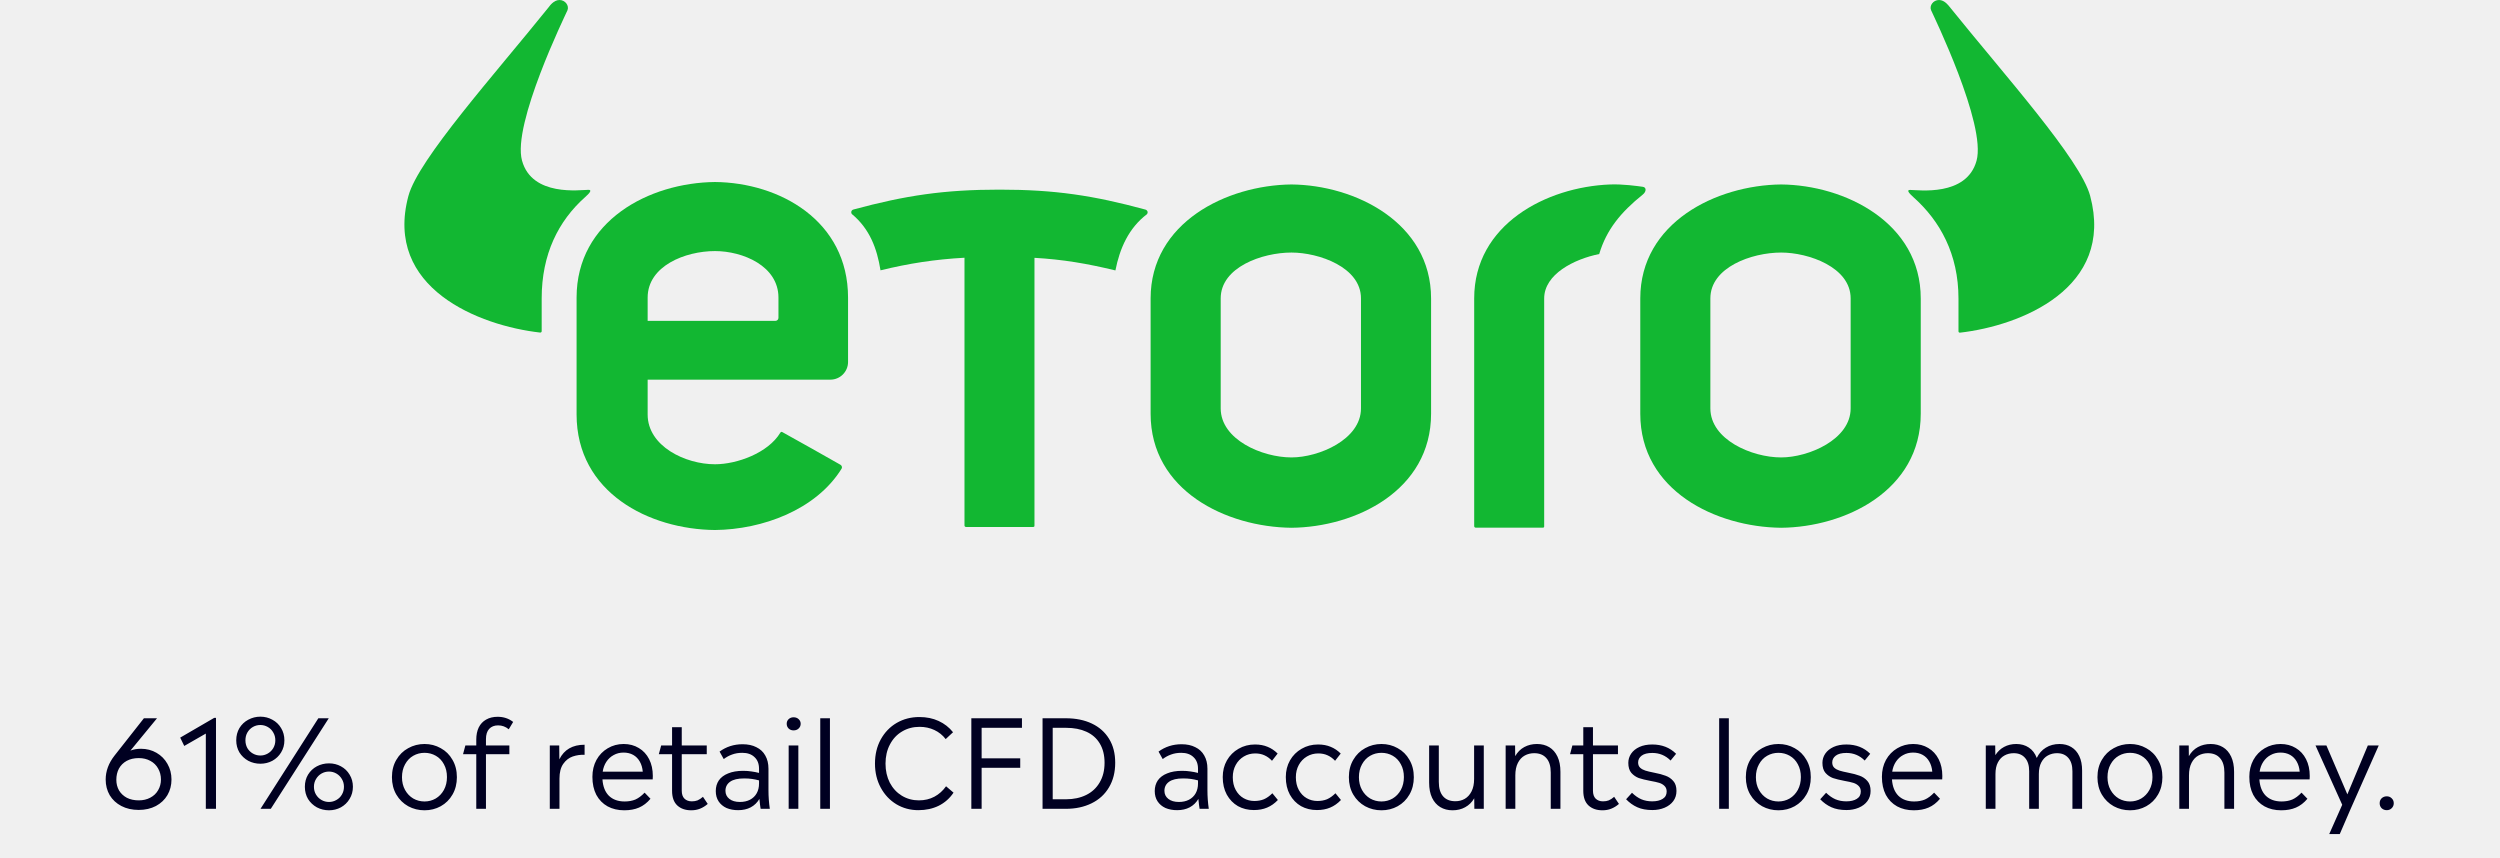
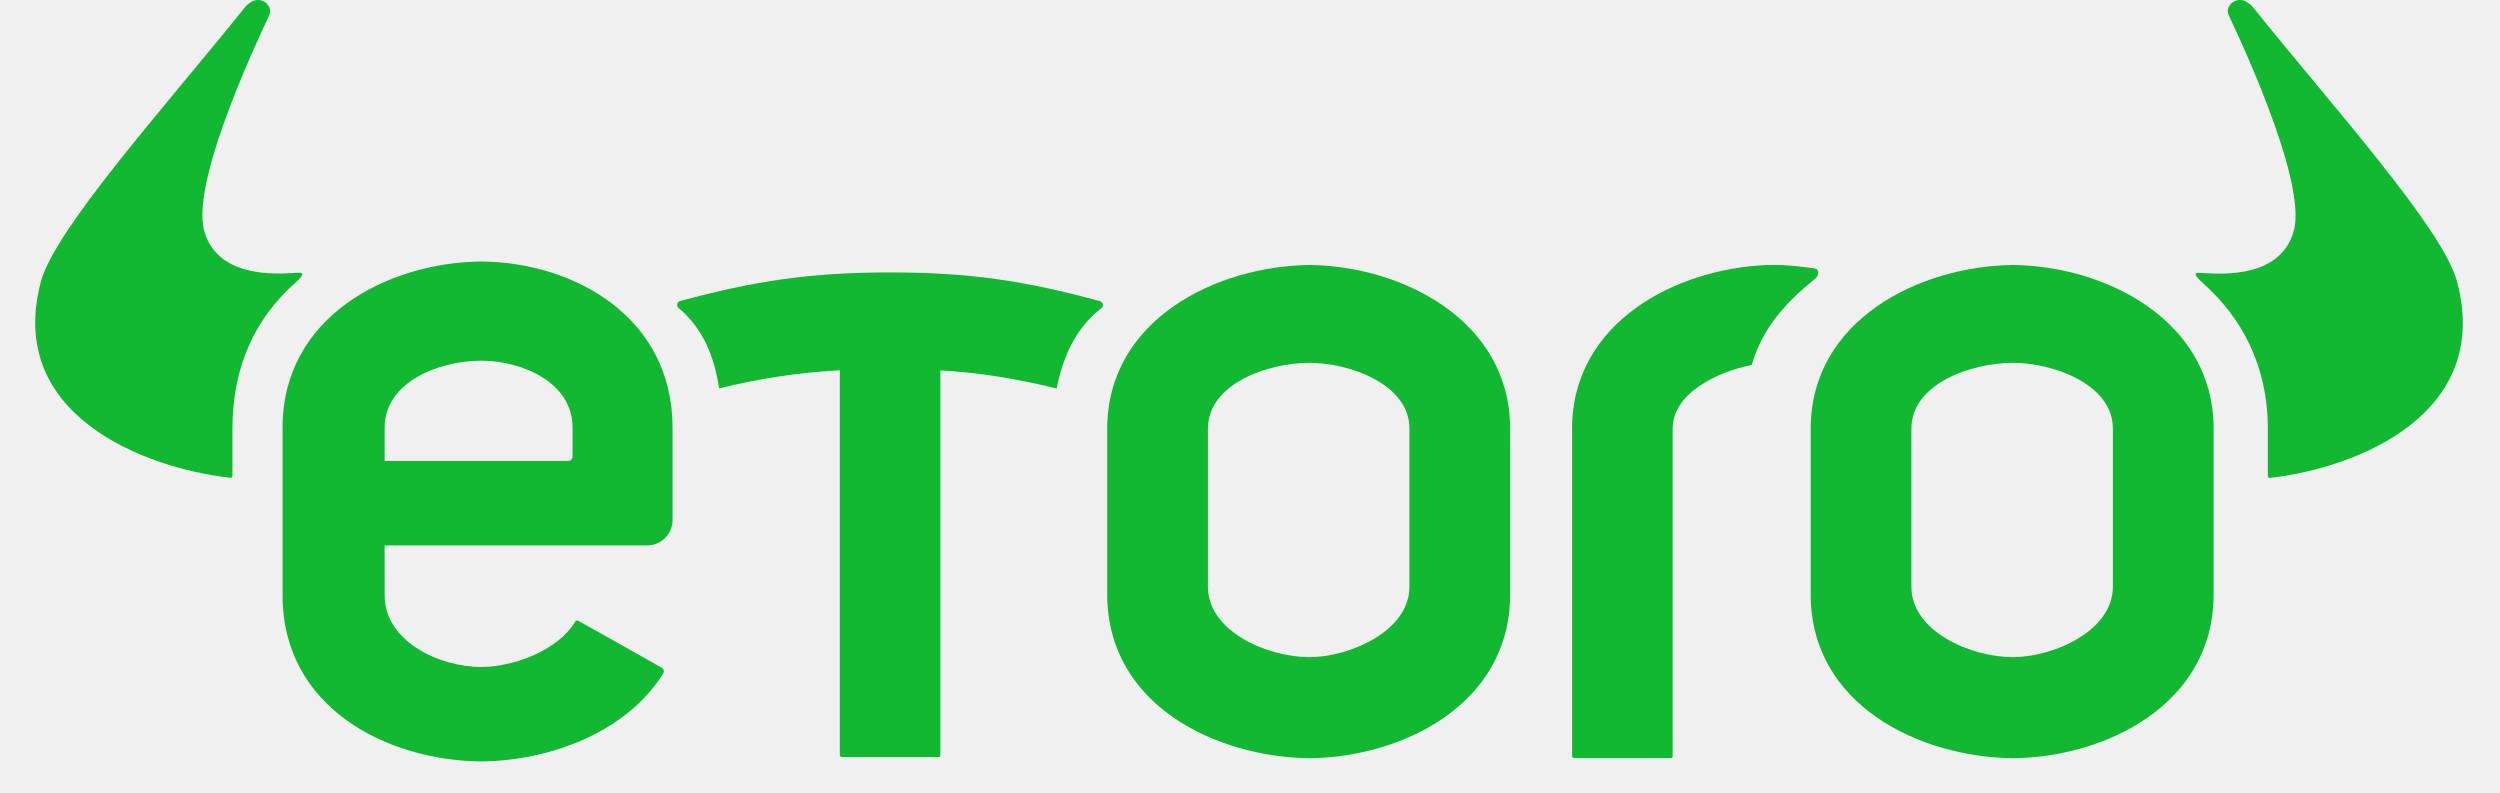
- <svg xmlns="http://www.w3.org/2000/svg" width="204" height="70" viewBox="0 0 204 70" fill="none">
+ <svg xmlns="http://www.w3.org/2000/svg" width="142" height="45" viewBox="31 0 142 45" fill="none">
  <g clip-path="url(#clip0_1_2)">
    <path d="M170.557 15.984C169.759 13.003 163.545 6.099 159.094 0.566C159.038 0.502 158.695 0 158.224 0C157.746 0 157.419 0.47 157.578 0.837C157.746 1.22 162.101 10.157 161.287 13.114C160.474 16.072 156.517 15.498 155.863 15.498C155.552 15.498 155.759 15.753 156.15 16.104C158.312 18.033 159.812 20.744 159.812 24.355V27.034C159.812 27.09 159.852 27.153 159.939 27.145C164.885 26.579 172.575 23.526 170.557 15.984Z" fill="#12B732" />
    <path d="M151.013 33.324C151.013 35.867 147.575 37.326 145.342 37.326C142.948 37.326 139.566 35.875 139.566 33.324V24.347C139.566 21.804 142.948 20.608 145.342 20.608C147.575 20.608 151.013 21.804 151.013 24.347V33.324ZM145.342 15.052C140.037 15.107 133.847 18.169 133.847 24.355V33.762C133.847 40.052 140.037 43.01 145.342 43.066C150.543 43.018 156.733 40.052 156.733 33.762V24.355C156.733 18.169 150.543 15.099 145.342 15.052Z" fill="#12B732" />
    <path d="M111.056 33.324C111.056 35.867 107.618 37.326 105.385 37.326C102.992 37.326 99.609 35.875 99.609 33.324V24.347C99.609 21.804 102.992 20.608 105.385 20.608C107.618 20.608 111.056 21.804 111.056 24.347V33.324ZM105.385 15.052C100.08 15.107 93.89 18.169 93.89 24.355V33.762C93.89 40.052 100.08 43.01 105.385 43.066C110.586 43.018 116.776 40.052 116.776 33.762V24.355C116.776 18.169 110.586 15.099 105.385 15.052Z" fill="#12B732" />
    <path d="M47.734 16.096C48.125 15.753 48.333 15.49 48.022 15.49C47.367 15.49 43.411 16.072 42.597 13.106C41.776 10.149 46.139 1.22 46.306 0.837C46.458 0.47 46.131 0 45.652 0C45.182 0 44.839 0.502 44.791 0.566C40.34 6.099 34.126 13.011 33.328 15.984C31.302 23.526 39.127 26.579 44.073 27.137C44.161 27.145 44.201 27.082 44.201 27.026V24.347C44.201 20.736 45.565 18.033 47.734 16.096Z" fill="#12B732" />
    <path d="M93.459 17.1C89.223 15.952 86.096 15.474 81.557 15.474C77.018 15.474 73.883 15.952 69.656 17.092C69.456 17.14 69.416 17.34 69.512 17.467C70.956 18.663 71.562 20.257 71.849 22.059C74.171 21.493 76.269 21.166 78.702 21.031V42.874C78.702 42.954 78.757 43.002 78.837 43.002H84.278C84.373 43.01 84.421 42.97 84.413 42.883V21.039C86.758 21.174 88.705 21.509 91.018 22.067C91.369 20.273 92.103 18.607 93.587 17.483C93.722 17.316 93.611 17.14 93.459 17.1Z" fill="#12B732" />
    <path d="M134.054 15.243C133.647 15.187 132.443 15.012 131.39 15.052C126.181 15.251 120.294 18.32 120.294 24.347V24.833V33.754V42.93C120.294 43.01 120.35 43.058 120.429 43.058H125.87C125.965 43.066 126.013 43.026 126.005 42.938V42.452V24.355C126.005 22.37 128.454 21.142 130.496 20.728C131.087 18.743 132.259 17.316 134.046 15.881C134.365 15.626 134.349 15.283 134.054 15.243Z" fill="#12B732" />
    <path d="M63.522 25.934C63.522 25.997 63.498 26.053 63.458 26.101C63.418 26.149 63.354 26.181 63.282 26.181H52.848V24.283C52.848 21.7 55.919 20.488 58.344 20.488C60.61 20.488 63.522 21.7 63.522 24.283V25.934ZM58.344 14.852C52.968 14.908 47.049 18.017 47.049 24.283V33.818C47.049 40.196 52.968 43.201 58.344 43.249C62.197 43.209 66.585 41.615 68.675 38.243C68.746 38.131 68.683 37.98 68.579 37.924C66.736 36.871 65.667 36.282 63.841 35.261C63.785 35.229 63.721 35.229 63.673 35.309C62.676 36.967 60.131 37.884 58.344 37.884C55.919 37.884 52.848 36.409 52.848 33.826V30.98H67.757C68.555 30.98 69.201 30.334 69.201 29.537V24.291C69.201 18.009 63.617 14.9 58.344 14.852Z" fill="#12B732" />
-     <path d="M11.503 61.1C11.97 61.1 12.393 61.21 12.773 61.43C13.153 61.65 13.45 61.95 13.663 62.33C13.883 62.71 13.993 63.137 13.993 63.61C13.993 64.077 13.883 64.5 13.663 64.88C13.443 65.253 13.13 65.55 12.723 65.77C12.316 65.983 11.85 66.09 11.323 66.09C10.783 66.09 10.309 65.983 9.903 65.77C9.496 65.557 9.179 65.263 8.953 64.89C8.733 64.51 8.623 64.083 8.623 63.61C8.623 62.923 8.863 62.273 9.343 61.66L11.743 58.61H12.813L10.643 61.25C10.889 61.15 11.176 61.1 11.503 61.1ZM11.323 65.31C11.676 65.31 11.989 65.237 12.263 65.09C12.543 64.943 12.756 64.74 12.903 64.48C13.056 64.22 13.133 63.93 13.133 63.61C13.133 63.277 13.056 62.977 12.903 62.71C12.756 62.443 12.546 62.237 12.273 62.09C11.999 61.937 11.683 61.86 11.323 61.86C10.943 61.86 10.613 61.937 10.333 62.09C10.059 62.243 9.849 62.453 9.703 62.72C9.563 62.987 9.493 63.29 9.493 63.63C9.493 63.95 9.566 64.24 9.713 64.5C9.866 64.753 10.079 64.953 10.353 65.1C10.633 65.24 10.956 65.31 11.323 65.31ZM14.705 60.19L17.475 58.58H17.625V66H16.795V59.86L15.035 60.87L14.705 60.19ZM21.247 62.32C20.894 62.32 20.564 62.24 20.257 62.08C19.957 61.913 19.717 61.687 19.537 61.4C19.364 61.107 19.277 60.777 19.277 60.41C19.277 60.037 19.364 59.703 19.537 59.41C19.717 59.117 19.957 58.89 20.257 58.73C20.564 58.563 20.894 58.48 21.247 58.48C21.6 58.48 21.927 58.563 22.227 58.73C22.527 58.89 22.764 59.117 22.937 59.41C23.117 59.703 23.207 60.037 23.207 60.41C23.207 60.777 23.117 61.107 22.937 61.4C22.764 61.687 22.527 61.913 22.227 62.08C21.927 62.24 21.6 62.32 21.247 62.32ZM22.097 66H21.257L25.977 58.61H26.827L22.097 66ZM21.247 61.65C21.46 61.65 21.66 61.597 21.847 61.49C22.034 61.383 22.184 61.237 22.297 61.05C22.41 60.857 22.467 60.643 22.467 60.41C22.467 60.17 22.41 59.957 22.297 59.77C22.19 59.577 22.04 59.427 21.847 59.32C21.66 59.213 21.46 59.16 21.247 59.16C21.027 59.16 20.824 59.213 20.637 59.32C20.45 59.427 20.3 59.577 20.187 59.77C20.08 59.957 20.027 60.17 20.027 60.41C20.027 60.643 20.08 60.857 20.187 61.05C20.3 61.237 20.45 61.383 20.637 61.49C20.824 61.597 21.027 61.65 21.247 61.65ZM26.847 66.12C26.494 66.12 26.164 66.04 25.857 65.88C25.557 65.713 25.317 65.487 25.137 65.2C24.964 64.907 24.877 64.573 24.877 64.2C24.877 63.827 24.964 63.497 25.137 63.21C25.317 62.917 25.557 62.69 25.857 62.53C26.164 62.37 26.494 62.29 26.847 62.29C27.2 62.29 27.524 62.37 27.817 62.53C28.117 62.69 28.354 62.917 28.527 63.21C28.707 63.503 28.797 63.833 28.797 64.2C28.797 64.567 28.707 64.897 28.527 65.19C28.354 65.483 28.117 65.713 27.817 65.88C27.517 66.04 27.194 66.12 26.847 66.12ZM26.847 65.44C27.06 65.44 27.26 65.387 27.447 65.28C27.64 65.173 27.79 65.027 27.897 64.84C28.01 64.653 28.067 64.44 28.067 64.2C28.067 63.967 28.01 63.757 27.897 63.57C27.784 63.377 27.634 63.227 27.447 63.12C27.26 63.013 27.06 62.96 26.847 62.96C26.627 62.96 26.424 63.013 26.237 63.12C26.05 63.227 25.9 63.377 25.787 63.57C25.674 63.757 25.617 63.967 25.617 64.2C25.617 64.44 25.674 64.653 25.787 64.84C25.9 65.027 26.05 65.173 26.237 65.28C26.424 65.387 26.627 65.44 26.847 65.44ZM34.642 66.12C34.162 66.12 33.719 66.01 33.312 65.79C32.906 65.563 32.582 65.247 32.342 64.84C32.102 64.427 31.982 63.953 31.982 63.42C31.982 62.88 32.102 62.407 32.342 62C32.582 61.587 32.906 61.27 33.312 61.05C33.719 60.823 34.162 60.71 34.642 60.71C35.122 60.71 35.562 60.823 35.962 61.05C36.369 61.27 36.689 61.587 36.922 62C37.162 62.407 37.282 62.88 37.282 63.42C37.282 63.953 37.162 64.427 36.922 64.84C36.689 65.247 36.369 65.563 35.962 65.79C35.562 66.01 35.122 66.12 34.642 66.12ZM34.642 65.4C34.969 65.4 35.272 65.32 35.552 65.16C35.832 64.993 36.056 64.76 36.222 64.46C36.389 64.153 36.472 63.803 36.472 63.41C36.472 63.01 36.389 62.66 36.222 62.36C36.062 62.06 35.842 61.83 35.562 61.67C35.282 61.51 34.975 61.43 34.642 61.43C34.309 61.43 34.002 61.51 33.722 61.67C33.442 61.83 33.219 62.063 33.052 62.37C32.886 62.67 32.802 63.02 32.802 63.42C32.802 63.813 32.886 64.16 33.052 64.46C33.219 64.76 33.442 64.993 33.722 65.16C34.002 65.32 34.309 65.4 34.642 65.4ZM39.654 60.83H41.564V61.54H39.654V66H38.864V61.54H37.784L37.974 60.83H38.864V60.35C38.864 59.97 38.931 59.64 39.064 59.36C39.204 59.08 39.404 58.867 39.664 58.72C39.931 58.567 40.244 58.49 40.604 58.49C41.091 58.49 41.514 58.63 41.874 58.91L41.514 59.51C41.261 59.297 40.971 59.19 40.644 59.19C40.338 59.19 40.094 59.287 39.914 59.48C39.741 59.673 39.654 59.95 39.654 60.31V60.83ZM45.643 61.96C46.036 61.167 46.723 60.77 47.703 60.77V61.59C47.369 61.577 47.046 61.623 46.733 61.73C46.426 61.837 46.169 62.037 45.963 62.33C45.756 62.623 45.653 63.023 45.653 63.53V66H44.863V60.83H45.633L45.643 61.96ZM53.26 63.6H49.16C49.2 64.18 49.376 64.627 49.69 64.94C50.01 65.247 50.436 65.4 50.97 65.4C51.303 65.4 51.596 65.347 51.85 65.24C52.103 65.127 52.353 64.94 52.6 64.68L53.08 65.18C52.8 65.513 52.486 65.753 52.14 65.9C51.8 66.047 51.4 66.12 50.94 66.12C50.426 66.12 49.973 66.013 49.58 65.8C49.186 65.58 48.88 65.267 48.66 64.86C48.446 64.447 48.34 63.957 48.34 63.39C48.34 62.877 48.45 62.417 48.67 62.01C48.896 61.603 49.203 61.287 49.59 61.06C49.983 60.827 50.416 60.71 50.89 60.71C51.356 60.71 51.77 60.82 52.13 61.04C52.49 61.253 52.77 61.557 52.97 61.95C53.17 62.343 53.27 62.8 53.27 63.32L53.26 63.6ZM50.88 61.41C50.586 61.41 50.32 61.477 50.08 61.61C49.84 61.737 49.64 61.92 49.48 62.16C49.326 62.393 49.226 62.663 49.18 62.97H52.45C52.423 62.657 52.343 62.383 52.21 62.15C52.076 61.91 51.896 61.727 51.67 61.6C51.443 61.473 51.18 61.41 50.88 61.41ZM57.751 65.6C57.551 65.773 57.341 65.903 57.121 65.99C56.907 66.077 56.667 66.12 56.401 66.12C55.928 66.12 55.547 65.987 55.261 65.72C54.981 65.453 54.841 65.057 54.841 64.53V61.54H53.761L53.951 60.83H54.841V59.34H55.631V60.83H57.671V61.54H55.631V64.52C55.631 64.807 55.704 65.023 55.851 65.17C56.004 65.317 56.204 65.39 56.451 65.39C56.631 65.39 56.788 65.363 56.921 65.31C57.061 65.25 57.208 65.153 57.361 65.02L57.751 65.6ZM62.067 66C62.06 65.94 62.044 65.827 62.017 65.66C61.997 65.493 61.98 65.337 61.967 65.19C61.794 65.49 61.557 65.72 61.257 65.88C60.964 66.033 60.624 66.11 60.237 66.11C59.877 66.11 59.557 66.05 59.277 65.93C59.004 65.803 58.79 65.623 58.637 65.39C58.484 65.157 58.407 64.877 58.407 64.55C58.407 64.217 58.49 63.927 58.657 63.68C58.83 63.433 59.084 63.243 59.417 63.11C59.757 62.97 60.164 62.9 60.637 62.9C60.884 62.9 61.11 62.917 61.317 62.95C61.524 62.977 61.73 63.017 61.937 63.07V62.73C61.937 62.323 61.814 62.007 61.567 61.78C61.327 61.547 60.994 61.43 60.567 61.43C60.26 61.43 59.984 61.477 59.737 61.57C59.49 61.657 59.264 61.78 59.057 61.94L58.717 61.33C59.264 60.93 59.89 60.73 60.597 60.73C61.03 60.73 61.404 60.81 61.717 60.97C62.037 61.123 62.28 61.35 62.447 61.65C62.62 61.95 62.707 62.31 62.707 62.73V64.49C62.707 64.997 62.744 65.5 62.817 66H62.067ZM60.377 65.44C60.69 65.44 60.964 65.38 61.197 65.26C61.437 65.133 61.62 64.957 61.747 64.73C61.874 64.503 61.937 64.237 61.937 63.93V63.68C61.744 63.627 61.55 63.587 61.357 63.56C61.164 63.533 60.95 63.52 60.717 63.52C60.21 63.52 59.83 63.61 59.577 63.79C59.324 63.97 59.197 64.217 59.197 64.53C59.197 64.803 59.304 65.023 59.517 65.19C59.73 65.357 60.017 65.44 60.377 65.44ZM65.145 66H64.355V60.83H65.145V66ZM64.755 59.6C64.595 59.6 64.462 59.55 64.355 59.45C64.248 59.343 64.195 59.213 64.195 59.06C64.195 58.907 64.248 58.78 64.355 58.68C64.462 58.58 64.595 58.53 64.755 58.53C64.921 58.53 65.058 58.58 65.165 58.68C65.278 58.78 65.335 58.907 65.335 59.06C65.335 59.213 65.278 59.343 65.165 59.45C65.058 59.55 64.921 59.6 64.755 59.6ZM67.723 66H66.933V58.61H67.723V66ZM74.938 66.11C74.285 66.11 73.688 65.95 73.148 65.63C72.608 65.303 72.182 64.85 71.868 64.27C71.555 63.69 71.398 63.037 71.398 62.31C71.398 61.57 71.555 60.913 71.868 60.34C72.188 59.76 72.622 59.31 73.168 58.99C73.722 58.67 74.338 58.51 75.018 58.51C75.605 58.51 76.128 58.617 76.588 58.83C77.055 59.043 77.448 59.35 77.768 59.75L77.168 60.31C76.922 59.99 76.615 59.743 76.248 59.57C75.882 59.397 75.478 59.31 75.038 59.31C74.505 59.31 74.028 59.437 73.608 59.69C73.188 59.937 72.858 60.29 72.618 60.75C72.378 61.203 72.258 61.723 72.258 62.31C72.258 62.89 72.375 63.41 72.608 63.87C72.848 64.323 73.175 64.677 73.588 64.93C74.008 65.183 74.472 65.31 74.978 65.31C75.452 65.31 75.875 65.21 76.248 65.01C76.622 64.81 76.938 64.527 77.198 64.16L77.808 64.68C77.495 65.147 77.092 65.503 76.598 65.75C76.105 65.99 75.552 66.11 74.938 66.11ZM83.391 58.61V59.39H80.101V61.88H83.251V62.65H80.101V66H79.261V58.61H83.391ZM86.972 58.61C87.778 58.61 88.485 58.753 89.091 59.04C89.698 59.327 90.168 59.743 90.501 60.29C90.835 60.83 91.001 61.48 91.001 62.24C91.001 63.013 90.832 63.683 90.492 64.25C90.158 64.817 89.685 65.25 89.072 65.55C88.465 65.85 87.765 66 86.972 66H85.072V58.61H86.972ZM86.992 65.22C87.612 65.22 88.158 65.103 88.632 64.87C89.105 64.637 89.472 64.297 89.731 63.85C89.998 63.403 90.132 62.867 90.132 62.24C90.132 61.62 90.001 61.097 89.742 60.67C89.488 60.243 89.125 59.923 88.651 59.71C88.185 59.497 87.632 59.39 86.992 59.39H85.901V65.22H86.992ZM97.887 66C97.881 65.94 97.864 65.827 97.837 65.66C97.817 65.493 97.801 65.337 97.787 65.19C97.614 65.49 97.377 65.72 97.077 65.88C96.784 66.033 96.444 66.11 96.057 66.11C95.697 66.11 95.377 66.05 95.097 65.93C94.824 65.803 94.611 65.623 94.457 65.39C94.304 65.157 94.227 64.877 94.227 64.55C94.227 64.217 94.311 63.927 94.477 63.68C94.651 63.433 94.904 63.243 95.237 63.11C95.577 62.97 95.984 62.9 96.457 62.9C96.704 62.9 96.931 62.917 97.137 62.95C97.344 62.977 97.551 63.017 97.757 63.07V62.73C97.757 62.323 97.634 62.007 97.387 61.78C97.147 61.547 96.814 61.43 96.387 61.43C96.081 61.43 95.804 61.477 95.557 61.57C95.311 61.657 95.084 61.78 94.877 61.94L94.537 61.33C95.084 60.93 95.711 60.73 96.417 60.73C96.851 60.73 97.224 60.81 97.537 60.97C97.857 61.123 98.101 61.35 98.267 61.65C98.441 61.95 98.527 62.31 98.527 62.73V64.49C98.527 64.997 98.564 65.5 98.637 66H97.887ZM96.197 65.44C96.511 65.44 96.784 65.38 97.017 65.26C97.257 65.133 97.441 64.957 97.567 64.73C97.694 64.503 97.757 64.237 97.757 63.93V63.68C97.564 63.627 97.371 63.587 97.177 63.56C96.984 63.533 96.771 63.52 96.537 63.52C96.031 63.52 95.651 63.61 95.397 63.79C95.144 63.97 95.017 64.217 95.017 64.53C95.017 64.803 95.124 65.023 95.337 65.19C95.551 65.357 95.837 65.44 96.197 65.44ZM102.315 66.1C101.835 66.1 101.402 65.993 101.015 65.78C100.635 65.56 100.332 65.247 100.105 64.84C99.885 64.433 99.775 63.957 99.775 63.41C99.775 62.903 99.888 62.45 100.115 62.05C100.348 61.643 100.665 61.327 101.065 61.1C101.465 60.867 101.912 60.75 102.405 60.75C102.792 60.75 103.135 60.813 103.435 60.94C103.735 61.06 104.008 61.243 104.255 61.49L103.795 62.08C103.608 61.88 103.402 61.73 103.175 61.63C102.955 61.53 102.705 61.48 102.425 61.48C102.085 61.48 101.775 61.563 101.495 61.73C101.215 61.897 100.995 62.127 100.835 62.42C100.675 62.713 100.595 63.047 100.595 63.42C100.595 63.82 100.675 64.167 100.835 64.46C100.995 64.753 101.208 64.977 101.475 65.13C101.742 65.283 102.035 65.36 102.355 65.36C102.648 65.36 102.908 65.313 103.135 65.22C103.368 65.12 103.598 64.957 103.825 64.73L104.275 65.28C104.008 65.56 103.715 65.767 103.395 65.9C103.082 66.033 102.722 66.1 102.315 66.1ZM107.462 66.1C106.982 66.1 106.548 65.993 106.162 65.78C105.782 65.56 105.478 65.247 105.252 64.84C105.032 64.433 104.922 63.957 104.922 63.41C104.922 62.903 105.035 62.45 105.262 62.05C105.495 61.643 105.812 61.327 106.212 61.1C106.612 60.867 107.058 60.75 107.552 60.75C107.938 60.75 108.282 60.813 108.582 60.94C108.882 61.06 109.155 61.243 109.402 61.49L108.942 62.08C108.755 61.88 108.548 61.73 108.322 61.63C108.102 61.53 107.852 61.48 107.572 61.48C107.232 61.48 106.922 61.563 106.642 61.73C106.362 61.897 106.142 62.127 105.982 62.42C105.822 62.713 105.742 63.047 105.742 63.42C105.742 63.82 105.822 64.167 105.982 64.46C106.142 64.753 106.355 64.977 106.622 65.13C106.888 65.283 107.182 65.36 107.502 65.36C107.795 65.36 108.055 65.313 108.282 65.22C108.515 65.12 108.745 64.957 108.972 64.73L109.422 65.28C109.155 65.56 108.862 65.767 108.542 65.9C108.228 66.033 107.868 66.1 107.462 66.1ZM112.728 66.12C112.248 66.12 111.805 66.01 111.398 65.79C110.991 65.563 110.668 65.247 110.428 64.84C110.188 64.427 110.068 63.953 110.068 63.42C110.068 62.88 110.188 62.407 110.428 62C110.668 61.587 110.991 61.27 111.398 61.05C111.805 60.823 112.248 60.71 112.728 60.71C113.208 60.71 113.648 60.823 114.048 61.05C114.455 61.27 114.775 61.587 115.008 62C115.248 62.407 115.368 62.88 115.368 63.42C115.368 63.953 115.248 64.427 115.008 64.84C114.775 65.247 114.455 65.563 114.048 65.79C113.648 66.01 113.208 66.12 112.728 66.12ZM112.728 65.4C113.055 65.4 113.358 65.32 113.638 65.16C113.918 64.993 114.141 64.76 114.308 64.46C114.475 64.153 114.558 63.803 114.558 63.41C114.558 63.01 114.475 62.66 114.308 62.36C114.148 62.06 113.928 61.83 113.648 61.67C113.368 61.51 113.061 61.43 112.728 61.43C112.395 61.43 112.088 61.51 111.808 61.67C111.528 61.83 111.305 62.063 111.138 62.37C110.971 62.67 110.888 63.02 110.888 63.42C110.888 63.813 110.971 64.16 111.138 64.46C111.305 64.76 111.528 64.993 111.808 65.16C112.088 65.32 112.395 65.4 112.728 65.4ZM120.287 60.83H121.077V66H120.307L120.297 65.14C120.111 65.46 119.864 65.703 119.557 65.87C119.257 66.037 118.914 66.12 118.527 66.12C118.147 66.12 117.814 66.033 117.527 65.86C117.241 65.687 117.017 65.433 116.857 65.1C116.697 64.76 116.617 64.347 116.617 63.86V60.83H117.407V63.8C117.407 64.32 117.524 64.713 117.757 64.98C117.991 65.247 118.324 65.38 118.757 65.38C119.037 65.38 119.291 65.317 119.517 65.19C119.751 65.057 119.937 64.853 120.077 64.58C120.217 64.307 120.287 63.967 120.287 63.56V60.83ZM125.421 60.71C125.801 60.71 126.134 60.797 126.421 60.97C126.707 61.143 126.931 61.4 127.091 61.74C127.251 62.08 127.331 62.493 127.331 62.98V66H126.541V63.04C126.541 62.52 126.421 62.127 126.181 61.86C125.947 61.593 125.617 61.46 125.191 61.46C124.911 61.46 124.654 61.523 124.421 61.65C124.187 61.777 124.001 61.977 123.861 62.25C123.721 62.523 123.651 62.863 123.651 63.27V66H122.861V60.83H123.631L123.641 61.7C123.827 61.373 124.074 61.127 124.381 60.96C124.687 60.793 125.034 60.71 125.421 60.71ZM132.106 65.6C131.906 65.773 131.696 65.903 131.476 65.99C131.263 66.077 131.023 66.12 130.756 66.12C130.283 66.12 129.903 65.987 129.616 65.72C129.336 65.453 129.196 65.057 129.196 64.53V61.54H128.116L128.306 60.83H129.196V59.34H129.986V60.83H132.026V61.54H129.986V64.52C129.986 64.807 130.06 65.023 130.206 65.17C130.36 65.317 130.56 65.39 130.806 65.39C130.986 65.39 131.143 65.363 131.276 65.31C131.416 65.25 131.563 65.153 131.716 65.02L132.106 65.6ZM134.83 66.1C134.35 66.1 133.94 66.023 133.6 65.87C133.26 65.717 132.957 65.5 132.69 65.22L133.17 64.69C133.417 64.93 133.67 65.107 133.93 65.22C134.197 65.333 134.493 65.39 134.82 65.39C135.173 65.39 135.457 65.323 135.67 65.19C135.89 65.057 136 64.857 136 64.59C136 64.397 135.94 64.243 135.82 64.13C135.707 64.017 135.563 63.933 135.39 63.88C135.217 63.827 134.977 63.773 134.67 63.72C134.283 63.647 133.97 63.57 133.73 63.49C133.497 63.403 133.293 63.263 133.12 63.07C132.953 62.877 132.87 62.603 132.87 62.25C132.87 61.977 132.947 61.727 133.1 61.5C133.26 61.267 133.487 61.083 133.78 60.95C134.073 60.817 134.42 60.75 134.82 60.75C135.613 60.75 136.263 61.003 136.77 61.51L136.32 62.06C135.907 61.647 135.41 61.44 134.83 61.44C134.443 61.44 134.153 61.513 133.96 61.66C133.767 61.807 133.67 61.993 133.67 62.22C133.67 62.4 133.727 62.543 133.84 62.65C133.953 62.75 134.093 62.827 134.26 62.88C134.427 62.933 134.663 62.99 134.97 63.05C135.357 63.123 135.67 63.207 135.91 63.3C136.157 63.387 136.367 63.53 136.54 63.73C136.713 63.923 136.8 64.193 136.8 64.54C136.8 64.86 136.713 65.137 136.54 65.37C136.367 65.603 136.13 65.783 135.83 65.91C135.53 66.037 135.197 66.1 134.83 66.1ZM141.073 66H140.283V58.61H141.073V66ZM145.121 66.12C144.641 66.12 144.197 66.01 143.791 65.79C143.384 65.563 143.061 65.247 142.821 64.84C142.581 64.427 142.461 63.953 142.461 63.42C142.461 62.88 142.581 62.407 142.821 62C143.061 61.587 143.384 61.27 143.791 61.05C144.197 60.823 144.641 60.71 145.121 60.71C145.601 60.71 146.041 60.823 146.441 61.05C146.847 61.27 147.167 61.587 147.401 62C147.641 62.407 147.761 62.88 147.761 63.42C147.761 63.953 147.641 64.427 147.401 64.84C147.167 65.247 146.847 65.563 146.441 65.79C146.041 66.01 145.601 66.12 145.121 66.12ZM145.121 65.4C145.447 65.4 145.751 65.32 146.031 65.16C146.311 64.993 146.534 64.76 146.701 64.46C146.867 64.153 146.951 63.803 146.951 63.41C146.951 63.01 146.867 62.66 146.701 62.36C146.541 62.06 146.321 61.83 146.041 61.67C145.761 61.51 145.454 61.43 145.121 61.43C144.787 61.43 144.481 61.51 144.201 61.67C143.921 61.83 143.697 62.063 143.531 62.37C143.364 62.67 143.281 63.02 143.281 63.42C143.281 63.813 143.364 64.16 143.531 64.46C143.697 64.76 143.921 64.993 144.201 65.16C144.481 65.32 144.787 65.4 145.121 65.4ZM150.67 66.1C150.19 66.1 149.78 66.023 149.44 65.87C149.1 65.717 148.797 65.5 148.53 65.22L149.01 64.69C149.257 64.93 149.51 65.107 149.77 65.22C150.037 65.333 150.333 65.39 150.66 65.39C151.013 65.39 151.297 65.323 151.51 65.19C151.73 65.057 151.84 64.857 151.84 64.59C151.84 64.397 151.78 64.243 151.66 64.13C151.547 64.017 151.403 63.933 151.23 63.88C151.057 63.827 150.817 63.773 150.51 63.72C150.123 63.647 149.81 63.57 149.57 63.49C149.337 63.403 149.133 63.263 148.96 63.07C148.793 62.877 148.71 62.603 148.71 62.25C148.71 61.977 148.787 61.727 148.94 61.5C149.1 61.267 149.327 61.083 149.62 60.95C149.913 60.817 150.26 60.75 150.66 60.75C151.453 60.75 152.103 61.003 152.61 61.51L152.16 62.06C151.747 61.647 151.25 61.44 150.67 61.44C150.283 61.44 149.993 61.513 149.8 61.66C149.607 61.807 149.51 61.993 149.51 62.22C149.51 62.4 149.567 62.543 149.68 62.65C149.793 62.75 149.933 62.827 150.1 62.88C150.267 62.933 150.503 62.99 150.81 63.05C151.197 63.123 151.51 63.207 151.75 63.3C151.997 63.387 152.207 63.53 152.38 63.73C152.553 63.923 152.64 64.193 152.64 64.54C152.64 64.86 152.553 65.137 152.38 65.37C152.207 65.603 151.97 65.783 151.67 65.91C151.37 66.037 151.037 66.1 150.67 66.1ZM158.484 63.6H154.384C154.424 64.18 154.601 64.627 154.914 64.94C155.234 65.247 155.661 65.4 156.194 65.4C156.528 65.4 156.821 65.347 157.074 65.24C157.328 65.127 157.578 64.94 157.824 64.68L158.304 65.18C158.024 65.513 157.711 65.753 157.364 65.9C157.024 66.047 156.624 66.12 156.164 66.12C155.651 66.12 155.198 66.013 154.804 65.8C154.411 65.58 154.104 65.267 153.884 64.86C153.671 64.447 153.564 63.957 153.564 63.39C153.564 62.877 153.674 62.417 153.894 62.01C154.121 61.603 154.428 61.287 154.814 61.06C155.208 60.827 155.641 60.71 156.114 60.71C156.581 60.71 156.994 60.82 157.354 61.04C157.714 61.253 157.994 61.557 158.194 61.95C158.394 62.343 158.494 62.8 158.494 63.32L158.484 63.6ZM156.104 61.41C155.811 61.41 155.544 61.477 155.304 61.61C155.064 61.737 154.864 61.92 154.704 62.16C154.551 62.393 154.451 62.663 154.404 62.97H157.674C157.648 62.657 157.568 62.383 157.434 62.15C157.301 61.91 157.121 61.727 156.894 61.6C156.668 61.473 156.404 61.41 156.104 61.41ZM168.06 60.71C168.427 60.71 168.747 60.793 169.02 60.96C169.3 61.127 169.517 61.373 169.67 61.7C169.824 62.02 169.9 62.413 169.9 62.88V66H169.11V62.93C169.11 62.457 168.997 62.093 168.77 61.84C168.55 61.587 168.244 61.46 167.85 61.46C167.577 61.46 167.327 61.523 167.1 61.65C166.88 61.77 166.704 61.957 166.57 62.21C166.437 62.463 166.37 62.78 166.37 63.16V66H165.58V62.93C165.58 62.457 165.467 62.093 165.24 61.84C165.02 61.587 164.714 61.46 164.32 61.46C164.04 61.46 163.787 61.523 163.56 61.65C163.34 61.77 163.164 61.957 163.03 62.21C162.897 62.463 162.83 62.78 162.83 63.16V66H162.04V60.83H162.81L162.82 61.62C163.007 61.327 163.244 61.103 163.53 60.95C163.824 60.79 164.157 60.71 164.53 60.71C164.924 60.71 165.264 60.807 165.55 61C165.844 61.193 166.06 61.477 166.2 61.85C166.374 61.483 166.62 61.203 166.94 61.01C167.26 60.81 167.634 60.71 168.06 60.71ZM173.812 66.12C173.332 66.12 172.889 66.01 172.482 65.79C172.075 65.563 171.752 65.247 171.512 64.84C171.272 64.427 171.152 63.953 171.152 63.42C171.152 62.88 171.272 62.407 171.512 62C171.752 61.587 172.075 61.27 172.482 61.05C172.889 60.823 173.332 60.71 173.812 60.71C174.292 60.71 174.732 60.823 175.132 61.05C175.539 61.27 175.859 61.587 176.092 62C176.332 62.407 176.452 62.88 176.452 63.42C176.452 63.953 176.332 64.427 176.092 64.84C175.859 65.247 175.539 65.563 175.132 65.79C174.732 66.01 174.292 66.12 173.812 66.12ZM173.812 65.4C174.139 65.4 174.442 65.32 174.722 65.16C175.002 64.993 175.225 64.76 175.392 64.46C175.559 64.153 175.642 63.803 175.642 63.41C175.642 63.01 175.559 62.66 175.392 62.36C175.232 62.06 175.012 61.83 174.732 61.67C174.452 61.51 174.145 61.43 173.812 61.43C173.479 61.43 173.172 61.51 172.892 61.67C172.612 61.83 172.389 62.063 172.222 62.37C172.055 62.67 171.972 63.02 171.972 63.42C171.972 63.813 172.055 64.16 172.222 64.46C172.389 64.76 172.612 64.993 172.892 65.16C173.172 65.32 173.479 65.4 173.812 65.4ZM180.391 60.71C180.771 60.71 181.105 60.797 181.391 60.97C181.678 61.143 181.901 61.4 182.061 61.74C182.221 62.08 182.301 62.493 182.301 62.98V66H181.511V63.04C181.511 62.52 181.391 62.127 181.151 61.86C180.918 61.593 180.588 61.46 180.161 61.46C179.881 61.46 179.625 61.523 179.391 61.65C179.158 61.777 178.971 61.977 178.831 62.25C178.691 62.523 178.621 62.863 178.621 63.27V66H177.831V60.83H178.601L178.611 61.7C178.798 61.373 179.045 61.127 179.351 60.96C179.658 60.793 180.005 60.71 180.391 60.71ZM188.465 63.6H184.365C184.405 64.18 184.581 64.627 184.895 64.94C185.215 65.247 185.641 65.4 186.175 65.4C186.508 65.4 186.801 65.347 187.055 65.24C187.308 65.127 187.558 64.94 187.805 64.68L188.285 65.18C188.005 65.513 187.691 65.753 187.345 65.9C187.005 66.047 186.605 66.12 186.145 66.12C185.631 66.12 185.178 66.013 184.785 65.8C184.391 65.58 184.085 65.267 183.865 64.86C183.651 64.447 183.545 63.957 183.545 63.39C183.545 62.877 183.655 62.417 183.875 62.01C184.101 61.603 184.408 61.287 184.795 61.06C185.188 60.827 185.621 60.71 186.095 60.71C186.561 60.71 186.975 60.82 187.335 61.04C187.695 61.253 187.975 61.557 188.175 61.95C188.375 62.343 188.475 62.8 188.475 63.32L188.465 63.6ZM186.085 61.41C185.791 61.41 185.525 61.477 185.285 61.61C185.045 61.737 184.845 61.92 184.685 62.16C184.531 62.393 184.431 62.663 184.385 62.97H187.655C187.628 62.657 187.548 62.383 187.415 62.15C187.281 61.91 187.101 61.727 186.875 61.6C186.648 61.473 186.385 61.41 186.085 61.41ZM191.545 64.82L193.215 60.83H194.105L191.815 66L190.925 68.06H190.065L191.125 65.67L188.945 60.83H189.835L191.545 64.82ZM194.761 66.11C194.594 66.11 194.454 66.057 194.341 65.95C194.234 65.843 194.181 65.707 194.181 65.54C194.181 65.38 194.234 65.247 194.341 65.14C194.454 65.033 194.594 64.98 194.761 64.98C194.921 64.98 195.054 65.033 195.161 65.14C195.274 65.247 195.331 65.38 195.331 65.54C195.331 65.707 195.274 65.843 195.161 65.95C195.054 66.057 194.921 66.11 194.761 66.11Z" fill="#000021" />
  </g>
  <defs>
    <clipPath id="clip0_1_2">
-       <rect width="204" height="70" fill="white" />
+       <rect width="173" height="45" fill="white" />
    </clipPath>
  </defs>
</svg>
